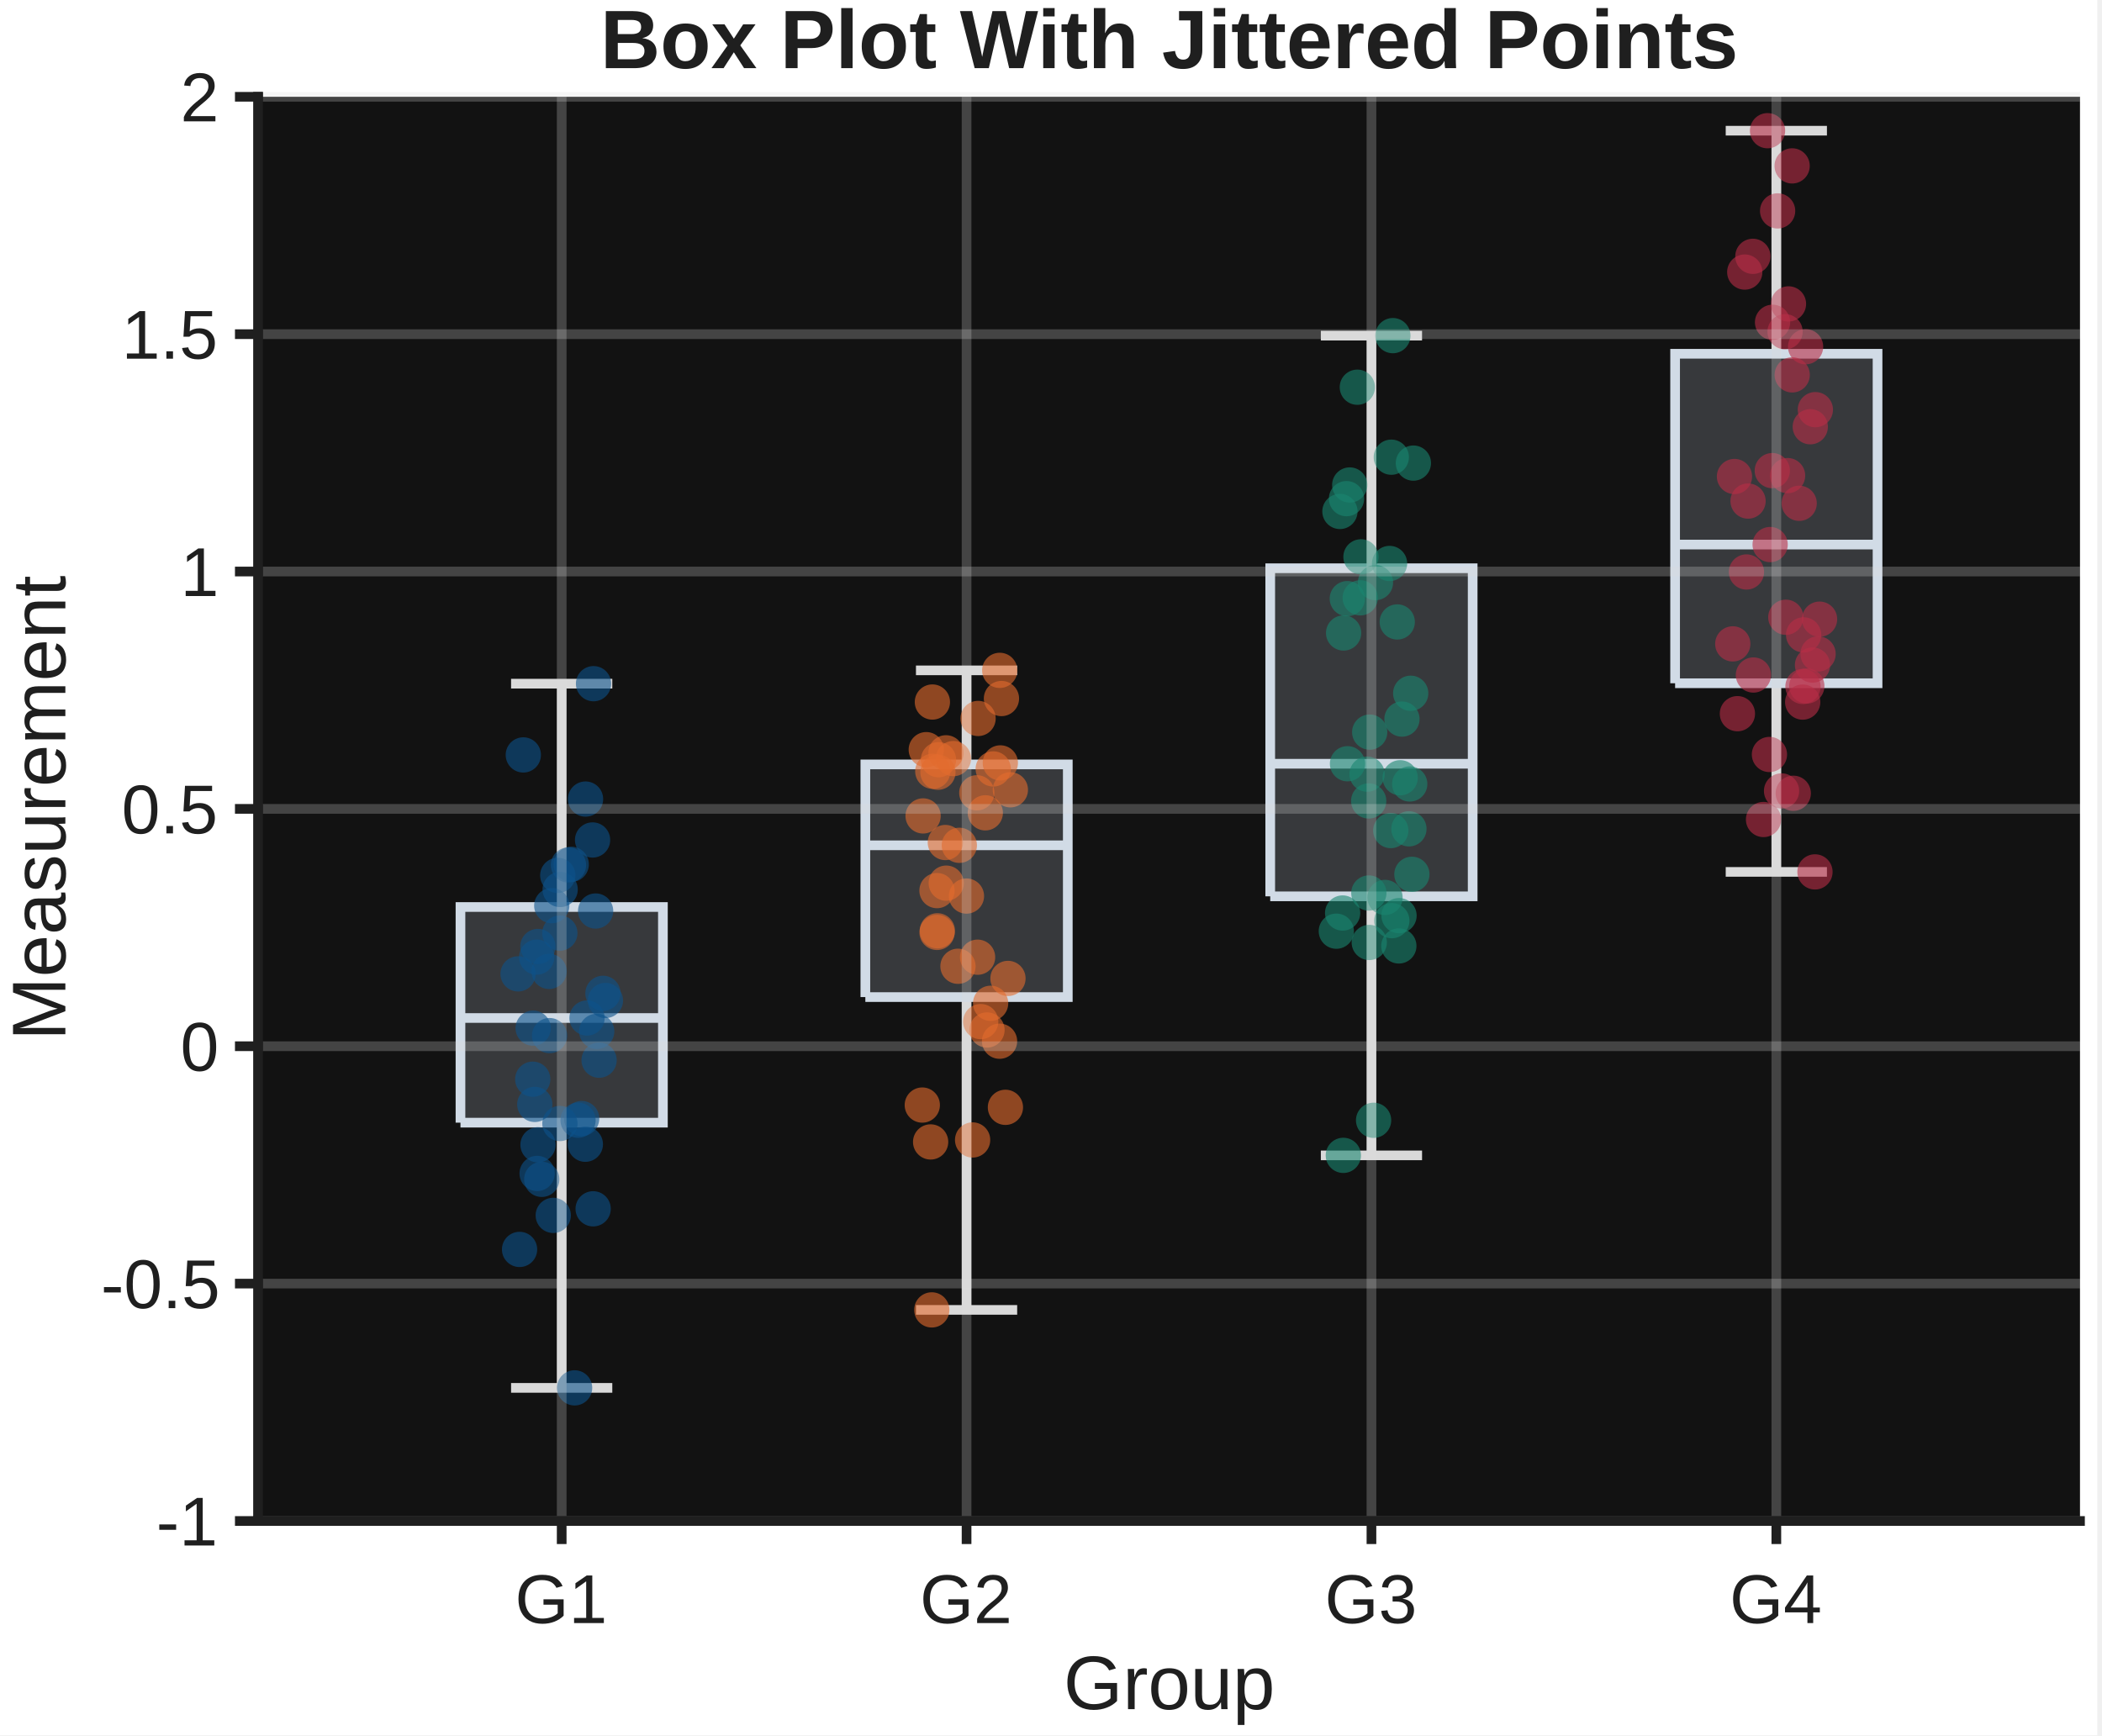
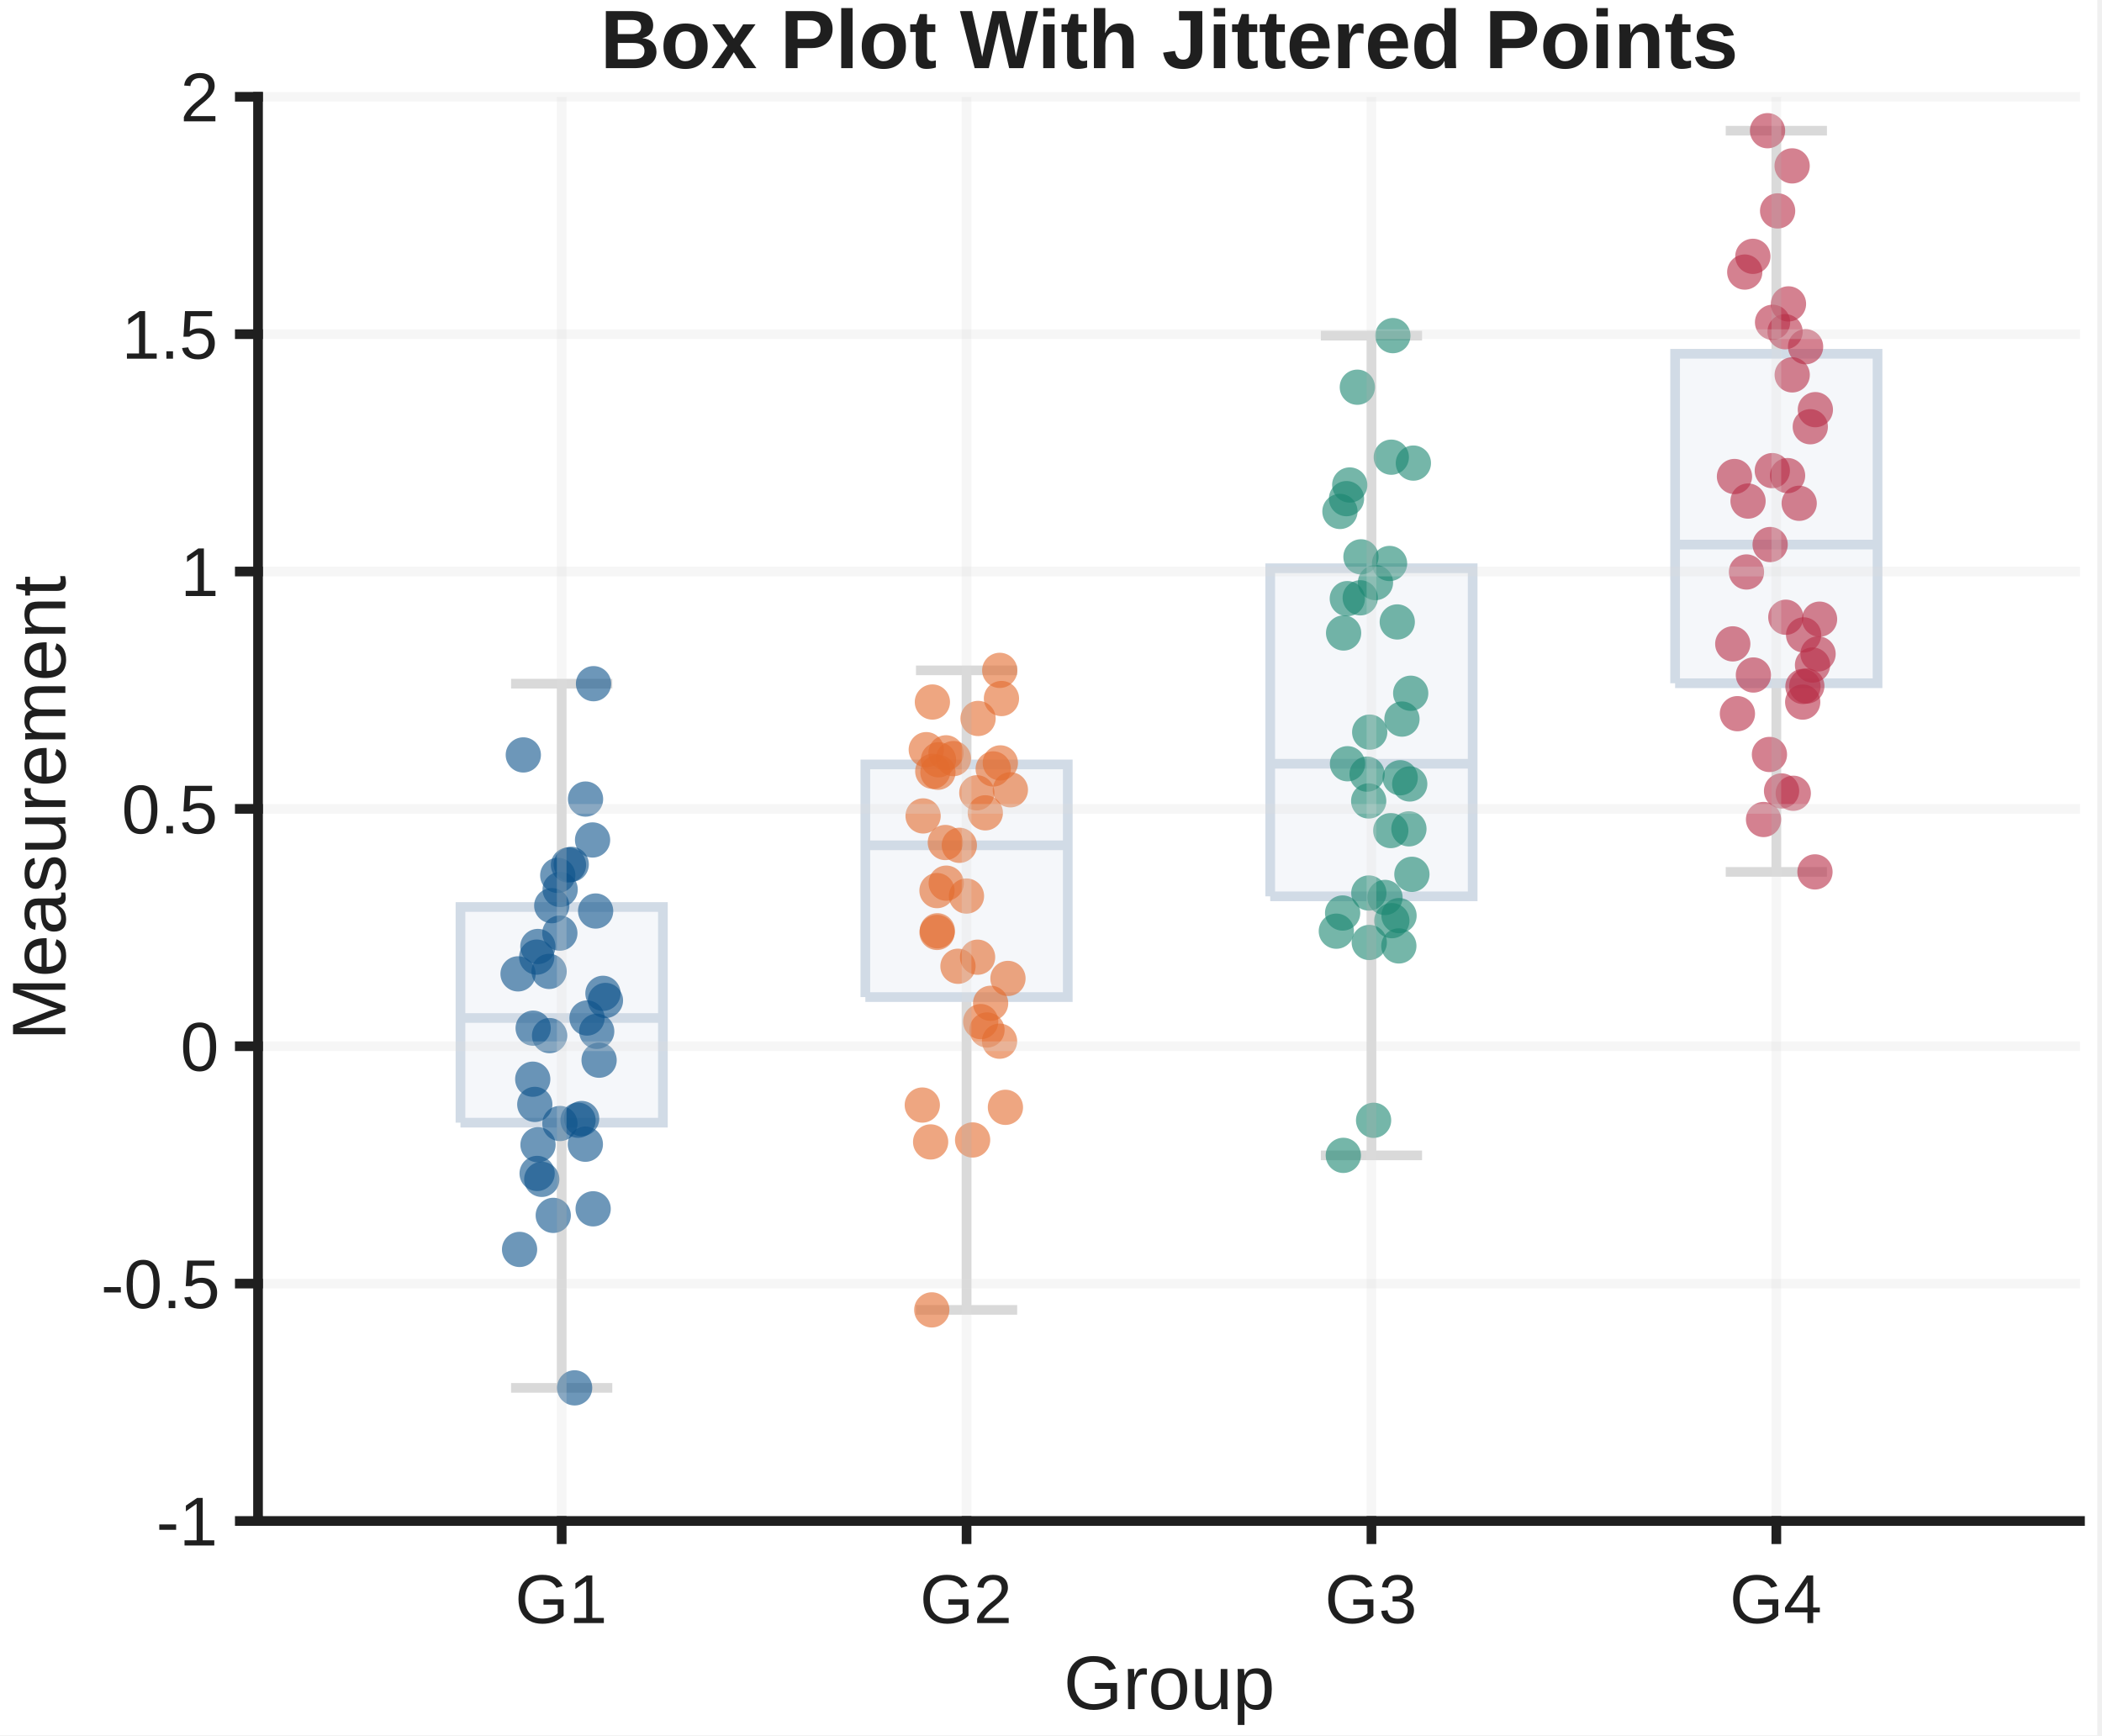
<svg xmlns="http://www.w3.org/2000/svg" width="107.244mm" height="88.547mm" viewBox="0 0 304 251" version="1.2" baseProfile="tiny">
  <defs>
</defs>
  <g fill="none" stroke="black" stroke-width="1" fill-rule="evenodd" stroke-linecap="square" stroke-linejoin="bevel">
    <g fill="#ffffff" fill-opacity="1" stroke="none" transform="matrix(0.5,0,0,0.5,-7.18318,-5)" font-family=".AppleSystemUIFont" font-size="13" font-weight="400" font-style="normal">
      <path vector-effect="none" fill-rule="evenodd" d="M13,9 L621,9 L621,512 L13,512 L13,9" />
    </g>
-     <g fill="#121212" fill-opacity="1" stroke="none" transform="matrix(5e-05,0,0,5e-05,-7.18318,-5)" font-family=".AppleSystemUIFont" font-size="13" font-weight="400" font-style="normal">
+     <g fill="#ffffff" fill-opacity="1" stroke="none" transform="matrix(5e-05,0,0,5e-05,-7.18318,-5)" font-family=".AppleSystemUIFont" font-size="13" font-weight="400" font-style="normal">
      <path vector-effect="none" fill-rule="evenodd" d="M890000,380000 L890000,4.5e+06 L6.16e+06,4.5e+06 L6.16e+06,380000 L890000,380000" />
    </g>
    <g fill="#1f1f1f" fill-opacity="1" stroke="#1f1f1f" stroke-opacity="1" stroke-width="1" stroke-linecap="square" stroke-linejoin="bevel" transform="matrix(0.5,0,0,0.5,86.8168,10)" font-family="Arial" font-size="24" font-weight="700" font-style="normal">
      <text fill="#1f1f1f" fill-opacity="1" stroke="none" xml:space="preserve" x="0" y="-0.281" font-family="Arial" font-size="24" font-weight="700" font-style="normal">Box Plot With Jittered Points</text>
    </g>
    <g fill="#d1dbe6" fill-opacity="0.2" stroke="none" transform="matrix(5e-05,0,0,5e-05,-7.18318,-5)" font-family="Arial" font-size="24" font-weight="700" font-style="normal">
      <path vector-effect="none" fill-rule="evenodd" d="M1.47556e+06,3.34775e+06 L2.06111e+06,3.34775e+06 L2.06111e+06,2.72388e+06 L1.47556e+06,2.72388e+06 L1.47556e+06,3.34775e+06" />
    </g>
    <g fill="#d1dbe6" fill-opacity="0.2" stroke="none" transform="matrix(5e-05,0,0,5e-05,-7.18318,-5)" font-family="Arial" font-size="24" font-weight="700" font-style="normal">
      <path vector-effect="none" fill-rule="evenodd" d="M2.64667e+06,2.98444e+06 L3.23222e+06,2.98444e+06 L3.23222e+06,2.31137e+06 L2.64667e+06,2.31137e+06 L2.64667e+06,2.98444e+06" />
    </g>
    <g fill="#d1dbe6" fill-opacity="0.2" stroke="none" transform="matrix(5e-05,0,0,5e-05,-7.18318,-5)" font-family="Arial" font-size="24" font-weight="700" font-style="normal">
      <path vector-effect="none" fill-rule="evenodd" d="M3.81778e+06,2.69299e+06 L4.40333e+06,2.69299e+06 L4.40333e+06,1.74388e+06 L3.81778e+06,1.74388e+06 L3.81778e+06,2.69299e+06" />
    </g>
    <g fill="#d1dbe6" fill-opacity="0.2" stroke="none" transform="matrix(5e-05,0,0,5e-05,-7.18318,-5)" font-family="Arial" font-size="24" font-weight="700" font-style="normal">
      <path vector-effect="none" fill-rule="evenodd" d="M4.98889e+06,2.07658e+06 L5.57444e+06,2.07658e+06 L5.57444e+06,1.12342e+06 L4.98889e+06,1.12342e+06 L4.98889e+06,2.07658e+06" />
    </g>
    <g fill="#d9d9d9" fill-opacity="1" stroke="#d9d9d9" stroke-opacity="1" stroke-width="2.8" stroke-linecap="butt" stroke-linejoin="round" transform="matrix(0.5,0,0,0.5,-7.18318,-5)" font-family="Arial" font-size="24" font-weight="700" font-style="normal">
      <polyline fill="none" vector-effect="none" points="176.833,411.495 176.833,334.775 " />
      <polyline fill="none" vector-effect="none" points="176.833,272.388 176.833,207.783 " />
      <polyline fill="none" vector-effect="none" points="162.194,411.495 191.472,411.495 " />
      <polyline fill="none" vector-effect="none" points="162.194,207.783 191.472,207.783 " />
      <polyline fill="none" vector-effect="none" points="293.944,388.939 293.944,298.444 " />
      <polyline fill="none" vector-effect="none" points="293.944,231.137 293.944,203.928 " />
      <polyline fill="none" vector-effect="none" points="279.306,388.939 308.583,388.939 " />
      <polyline fill="none" vector-effect="none" points="279.306,203.928 308.583,203.928 " />
      <polyline fill="none" vector-effect="none" points="411.056,344.236 411.056,269.299 " />
      <polyline fill="none" vector-effect="none" points="411.056,174.388 411.056,107.095 " />
      <polyline fill="none" vector-effect="none" points="396.417,344.236 425.694,344.236 " />
      <polyline fill="none" vector-effect="none" points="396.417,107.095 425.694,107.095 " />
      <polyline fill="none" vector-effect="none" points="528.167,262.232 528.167,207.658 " />
      <polyline fill="none" vector-effect="none" points="528.167,112.342 528.167,47.811 " />
      <polyline fill="none" vector-effect="none" points="513.528,262.232 542.806,262.232 " />
      <polyline fill="none" vector-effect="none" points="513.528,47.811 542.806,47.811 " />
    </g>
    <g fill="#d1dbe6" fill-opacity="1" stroke="#d1dbe6" stroke-opacity="1" stroke-width="2.8" stroke-linecap="butt" stroke-linejoin="round" transform="matrix(0.5,0,0,0.5,-7.18318,-5)" font-family="Arial" font-size="24" font-weight="700" font-style="normal">
      <polyline fill="none" vector-effect="none" points="147.556,304.499 206.111,304.499 " />
      <polyline fill="none" vector-effect="none" points="264.667,254.541 323.222,254.541 " />
      <polyline fill="none" vector-effect="none" points="381.778,230.944 440.333,230.944 " />
      <polyline fill="none" vector-effect="none" points="498.889,167.533 557.444,167.533 " />
    </g>
    <g fill="none" stroke="#d1dbe6" stroke-opacity="1" stroke-width="2.8" stroke-linecap="butt" stroke-linejoin="miter" stroke-miterlimit="2" transform="matrix(0.5,0,0,0.5,-7.18318,-5)" font-family="Arial" font-size="24" font-weight="700" font-style="normal">
      <path vector-effect="none" fill-rule="evenodd" d="M147.556,334.775 L206.111,334.775 L206.111,272.388 L147.556,272.388 L147.556,334.775" />
      <path vector-effect="none" fill-rule="evenodd" d="M264.667,298.444 L323.222,298.444 L323.222,231.137 L264.667,231.137 L264.667,298.444" />
      <path vector-effect="none" fill-rule="evenodd" d="M381.778,269.299 L440.333,269.299 L440.333,174.388 L381.778,174.388 L381.778,269.299" />
      <path vector-effect="none" fill-rule="evenodd" d="M498.889,207.658 L557.444,207.658 L557.444,112.342 L498.889,112.342 L498.889,207.658" />
    </g>
    <g fill="#0d528a" fill-opacity="0.6" stroke="none" transform="matrix(0.5,0,0,0.5,-7.18318,-5)" font-family="Arial" font-size="24" font-weight="700" font-style="normal">
      <circle cx="184.16" cy="304.499" r="5.099" />
      <circle cx="188.77" cy="297.359" r="5.099" />
      <circle cx="175.698" cy="263.24" r="5.099" />
      <circle cx="183.731" cy="241.162" r="5.099" />
      <circle cx="186.65" cy="273.549" r="5.099" />
      <circle cx="183.678" cy="341.013" r="5.099" />
      <circle cx="178.797" cy="260.232" r="5.099" />
      <circle cx="173.961" cy="272.001" r="5.099" />
      <circle cx="185.933" cy="359.698" r="5.099" />
      <circle cx="189.492" cy="299.427" r="5.099" />
      <circle cx="173.33" cy="309.593" r="5.099" />
      <circle cx="164.651" cy="371.447" r="5.099" />
      <circle cx="176.302" cy="279.942" r="5.099" />
      <circle cx="168.46" cy="322.2" r="5.099" />
      <circle cx="165.733" cy="228.392" r="5.099" />
      <circle cx="174.395" cy="361.596" r="5.099" />
      <circle cx="182.607" cy="333.583" r="5.099" />
      <circle cx="169.985" cy="341.168" r="5.099" />
      <circle cx="171.07" cy="351.176" r="5.099" />
      <circle cx="169.945" cy="283.806" r="5.099" />
      <circle cx="176.389" cy="267.321" r="5.099" />
      <circle cx="181.566" cy="334.061" r="5.099" />
      <circle cx="179.598" cy="260.042" r="5.099" />
      <circle cx="180.571" cy="411.495" r="5.099" />
      <circle cx="169.053" cy="329.495" r="5.099" />
      <circle cx="186.963" cy="308.365" r="5.099" />
      <circle cx="169.727" cy="349.466" r="5.099" />
      <circle cx="168.582" cy="307.436" r="5.099" />
      <circle cx="169.608" cy="286.886" r="5.099" />
      <circle cx="164.214" cy="291.73" r="5.099" />
      <circle cx="187.655" cy="316.702" r="5.099" />
      <circle cx="185.766" cy="252.995" r="5.099" />
      <circle cx="186.043" cy="207.783" r="5.099" />
      <circle cx="176.322" cy="335.014" r="5.099" />
      <circle cx="173.19" cy="291.022" r="5.099" />
    </g>
    <g fill="#e36b2e" fill-opacity="0.6" stroke="none" transform="matrix(0.5,0,0,0.5,-7.18318,-5)" font-family="Arial" font-size="24" font-weight="700" font-style="normal">
      <circle cx="297.13" cy="286.908" r="5.099" />
      <circle cx="297.273" cy="217.845" r="5.099" />
      <circle cx="303.486" cy="311.208" r="5.099" />
      <circle cx="299.852" cy="307.968" r="5.099" />
      <circle cx="283.879" cy="388.939" r="5.099" />
      <circle cx="287.996" cy="227.785" r="5.099" />
      <circle cx="295.691" cy="339.778" r="5.099" />
      <circle cx="285.66" cy="233.401" r="5.099" />
      <circle cx="284.172" cy="233.129" r="5.099" />
      <circle cx="301.652" cy="232.443" r="5.099" />
      <circle cx="293.915" cy="269.222" r="5.099" />
      <circle cx="284.058" cy="213.087" r="5.099" />
      <circle cx="299.365" cy="245.143" r="5.099" />
      <circle cx="285.499" cy="279.265" r="5.099" />
      <circle cx="281.137" cy="329.683" r="5.099" />
      <circle cx="285.401" cy="279.742" r="5.099" />
      <circle cx="287.804" cy="253.733" r="5.099" />
      <circle cx="291.458" cy="289.532" r="5.099" />
      <circle cx="283.549" cy="340.349" r="5.099" />
      <circle cx="285.818" cy="229.786" r="5.099" />
      <circle cx="306.616" cy="238.481" r="5.099" />
      <circle cx="288.064" cy="265.487" r="5.099" />
      <circle cx="290.145" cy="229.454" r="5.099" />
      <circle cx="300.901" cy="300.241" r="5.099" />
      <circle cx="296.906" cy="239.348" r="5.099" />
      <circle cx="281.371" cy="246.038" r="5.099" />
      <circle cx="305.184" cy="330.339" r="5.099" />
      <circle cx="304.034" cy="212.079" r="5.099" />
      <circle cx="282.288" cy="226.87" r="5.099" />
      <circle cx="303.712" cy="230.702" r="5.099" />
      <circle cx="305.919" cy="293.051" r="5.099" />
      <circle cx="303.54" cy="203.928" r="5.099" />
      <circle cx="291.851" cy="254.541" r="5.099" />
      <circle cx="298.037" cy="305.538" r="5.099" />
      <circle cx="285.389" cy="267.642" r="5.099" />
    </g>
    <g fill="#1a8570" fill-opacity="0.6" stroke="none" transform="matrix(0.5,0,0,0.5,-7.18318,-5)" font-family="Arial" font-size="24" font-weight="700" font-style="normal">
      <circle cx="404.129" cy="230.944" r="5.099" />
      <circle cx="410.257" cy="241.71" r="5.099" />
      <circle cx="406.973" cy="122.015" r="5.099" />
      <circle cx="422.755" cy="262.931" r="5.099" />
      <circle cx="416.952" cy="276.335" r="5.099" />
      <circle cx="404.071" cy="183.179" r="5.099" />
      <circle cx="410.424" cy="282.645" r="5.099" />
      <circle cx="410.3" cy="268.338" r="5.099" />
      <circle cx="418.98" cy="283.649" r="5.099" />
      <circle cx="400.897" cy="279.382" r="5.099" />
      <circle cx="423.183" cy="143.969" r="5.099" />
      <circle cx="416.294" cy="173.006" r="5.099" />
      <circle cx="410.55" cy="221.794" r="5.099" />
      <circle cx="414.974" cy="269.619" r="5.099" />
      <circle cx="419.367" cy="234.999" r="5.099" />
      <circle cx="408.024" cy="171.091" r="5.099" />
      <circle cx="404.777" cy="150.303" r="5.099" />
      <circle cx="417.25" cy="107.095" r="5.099" />
      <circle cx="407.813" cy="182.946" r="5.099" />
      <circle cx="416.798" cy="142.26" r="5.099" />
      <circle cx="422.13" cy="236.796" r="5.099" />
      <circle cx="403.841" cy="154.254" r="5.099" />
      <circle cx="412.219" cy="178.533" r="5.099" />
      <circle cx="411.674" cy="334.09" r="5.099" />
      <circle cx="421.895" cy="249.773" r="5.099" />
      <circle cx="419.881" cy="218.024" r="5.099" />
      <circle cx="402.716" cy="274.125" r="5.099" />
      <circle cx="402.92" cy="344.235" r="5.099" />
      <circle cx="419.035" cy="274.883" r="5.099" />
      <circle cx="416.646" cy="250.272" r="5.099" />
      <circle cx="418.52" cy="189.923" r="5.099" />
      <circle cx="409.79" cy="233.944" r="5.099" />
      <circle cx="401.94" cy="157.956" r="5.099" />
      <circle cx="422.409" cy="210.551" r="5.099" />
      <circle cx="402.999" cy="193.115" r="5.099" />
    </g>
    <g fill="#b82e47" fill-opacity="0.6" stroke="none" transform="matrix(0.5,0,0,0.5,-7.18318,-5)" font-family="Arial" font-size="24" font-weight="700" font-style="normal">
      <circle cx="525.624" cy="47.811" r="5.099" />
      <circle cx="540.672" cy="189.12" r="5.099" />
      <circle cx="527.001" cy="146.148" r="5.099" />
      <circle cx="539.345" cy="262.232" r="5.099" />
      <circle cx="539.457" cy="128.51" r="5.099" />
      <circle cx="516.058" cy="147.852" r="5.099" />
      <circle cx="535.793" cy="213.107" r="5.099" />
      <circle cx="515.566" cy="196.266" r="5.099" />
      <circle cx="536.63" cy="110.306" r="5.099" />
      <circle cx="528.539" cy="71.012" r="5.099" />
      <circle cx="531.68" cy="97.915" r="5.099" />
      <circle cx="530.914" cy="188.562" r="5.099" />
      <circle cx="532.738" cy="57.99" r="5.099" />
      <circle cx="540.242" cy="199.171" r="5.099" />
      <circle cx="526.376" cy="167.533" r="5.099" />
      <circle cx="536.987" cy="208.453" r="5.099" />
      <circle cx="537.987" cy="133.452" r="5.099" />
      <circle cx="521.382" cy="84.155" r="5.099" />
      <circle cx="527.074" cy="103.237" r="5.099" />
      <circle cx="526.175" cy="228.264" r="5.099" />
      <circle cx="530.696" cy="105.957" r="5.099" />
      <circle cx="534.778" cy="155.596" r="5.099" />
      <circle cx="533.066" cy="239.484" r="5.099" />
      <circle cx="516.91" cy="216.462" r="5.099" />
      <circle cx="535.869" cy="208.587" r="5.099" />
      <circle cx="532.759" cy="118.449" r="5.099" />
      <circle cx="519.034" cy="88.705" r="5.099" />
      <circle cx="519.528" cy="175.467" r="5.099" />
      <circle cx="529.677" cy="238.81" r="5.099" />
      <circle cx="531.421" cy="147.591" r="5.099" />
      <circle cx="536.058" cy="193.668" r="5.099" />
      <circle cx="521.536" cy="205.274" r="5.099" />
      <circle cx="519.986" cy="154.953" r="5.099" />
      <circle cx="538.633" cy="202.393" r="5.099" />
      <circle cx="524.464" cy="247.073" r="5.099" />
    </g>
    <g fill="#dbdbdb" fill-opacity="0.251" stroke="#dbdbdb" stroke-opacity="0.251" stroke-width="2.8" stroke-linecap="butt" stroke-linejoin="round" transform="matrix(0.5,0,0,0.5,-7.18318,-5)" font-family="Arial" font-size="24" font-weight="700" font-style="normal">
      <polyline fill="none" vector-effect="none" points="176.833,38 176.833,450 " />
      <polyline fill="none" vector-effect="none" points="293.944,38 293.944,450 " />
      <polyline fill="none" vector-effect="none" points="411.056,38 411.056,450 " />
      <polyline fill="none" vector-effect="none" points="528.167,38 528.167,450 " />
      <polyline fill="none" vector-effect="none" points="89,450 616,450 " />
      <polyline fill="none" vector-effect="none" points="89,381.333 616,381.333 " />
      <polyline fill="none" vector-effect="none" points="89,312.667 616,312.667 " />
      <polyline fill="none" vector-effect="none" points="89,244 616,244 " />
      <polyline fill="none" vector-effect="none" points="89,175.333 616,175.333 " />
      <polyline fill="none" vector-effect="none" points="89,106.667 616,106.667 " />
      <polyline fill="none" vector-effect="none" points="89,38 616,38 " />
    </g>
    <g fill="#1f1f1f" fill-opacity="1" stroke="#1f1f1f" stroke-opacity="1" stroke-width="2.8" stroke-linecap="square" stroke-linejoin="round" transform="matrix(0.5,0,0,0.5,-7.18318,-5)" font-family="Arial" font-size="24" font-weight="700" font-style="normal">
      <polyline fill="none" vector-effect="none" points="89,450 616,450 " />
      <polyline fill="none" vector-effect="none" points="176.833,450 176.833,455.27 " />
      <polyline fill="none" vector-effect="none" points="293.944,450 293.944,455.27 " />
      <polyline fill="none" vector-effect="none" points="411.056,450 411.056,455.27 " />
      <polyline fill="none" vector-effect="none" points="528.167,450 528.167,455.27 " />
    </g>
    <g fill="#1f1f1f" fill-opacity="1" stroke="#1f1f1f" stroke-opacity="1" stroke-width="1" stroke-linecap="square" stroke-linejoin="bevel" transform="matrix(0.5,0,0,0.5,74.4835,234.726)" font-family="Arial" font-size="20" font-weight="400" font-style="normal">
      <text fill="#1f1f1f" fill-opacity="1" stroke="none" xml:space="preserve" x="0" y="0.094" font-family="Arial" font-size="20" font-weight="400" font-style="normal">G1</text>
    </g>
    <g fill="#1f1f1f" fill-opacity="1" stroke="#1f1f1f" stroke-opacity="1" stroke-width="1" stroke-linecap="square" stroke-linejoin="bevel" transform="matrix(0.5,0,0,0.5,133.039,234.726)" font-family="Arial" font-size="20" font-weight="400" font-style="normal">
      <text fill="#1f1f1f" fill-opacity="1" stroke="none" xml:space="preserve" x="0" y="0.094" font-family="Arial" font-size="20" font-weight="400" font-style="normal">G2</text>
    </g>
    <g fill="#1f1f1f" fill-opacity="1" stroke="#1f1f1f" stroke-opacity="1" stroke-width="1" stroke-linecap="square" stroke-linejoin="bevel" transform="matrix(0.5,0,0,0.5,191.595,234.726)" font-family="Arial" font-size="20" font-weight="400" font-style="normal">
      <text fill="#1f1f1f" fill-opacity="1" stroke="none" xml:space="preserve" x="0" y="0.094" font-family="Arial" font-size="20" font-weight="400" font-style="normal">G3</text>
    </g>
    <g fill="#1f1f1f" fill-opacity="1" stroke="#1f1f1f" stroke-opacity="1" stroke-width="1" stroke-linecap="square" stroke-linejoin="bevel" transform="matrix(0.5,0,0,0.5,250.15,234.726)" font-family="Arial" font-size="20" font-weight="400" font-style="normal">
      <text fill="#1f1f1f" fill-opacity="1" stroke="none" xml:space="preserve" x="0" y="0.094" font-family="Arial" font-size="20" font-weight="400" font-style="normal">G4</text>
    </g>
    <g fill="#1f1f1f" fill-opacity="1" stroke="#1f1f1f" stroke-opacity="1" stroke-width="1" stroke-linecap="square" stroke-linejoin="bevel" transform="matrix(0.5,0,0,0.5,153.817,247.271)" font-family="Arial" font-size="22" font-weight="400" font-style="normal">
      <text fill="#1f1f1f" fill-opacity="1" stroke="none" xml:space="preserve" x="0" y="-0.094" font-family="Arial" font-size="22" font-weight="400" font-style="normal">Group</text>
    </g>
    <g fill="#1f1f1f" fill-opacity="1" stroke="#1f1f1f" stroke-opacity="1" stroke-width="1" stroke-linecap="square" stroke-linejoin="bevel" transform="matrix(0,-0.5,0.5,0,9.5,150.5)" font-family="Arial" font-size="22" font-weight="400" font-style="normal">
      <text fill="#1f1f1f" fill-opacity="1" stroke="none" xml:space="preserve" x="0" y="-0.094" font-family="Arial" font-size="22" font-weight="400" font-style="normal">Measurement</text>
    </g>
    <g fill="#1f1f1f" fill-opacity="1" stroke="#1f1f1f" stroke-opacity="1" stroke-width="2.8" stroke-linecap="square" stroke-linejoin="round" transform="matrix(0.5,0,0,0.5,-7.18318,-5)" font-family="Arial" font-size="22" font-weight="400" font-style="normal">
      <polyline fill="none" vector-effect="none" points="89,450 89,38 " />
      <polyline fill="none" vector-effect="none" points="83.73,450 89,450 " />
      <polyline fill="none" vector-effect="none" points="83.73,381.333 89,381.333 " />
      <polyline fill="none" vector-effect="none" points="83.73,312.667 89,312.667 " />
      <polyline fill="none" vector-effect="none" points="83.73,244 89,244 " />
      <polyline fill="none" vector-effect="none" points="83.73,175.333 89,175.333 " />
      <polyline fill="none" vector-effect="none" points="83.73,106.667 89,106.667 " />
      <polyline fill="none" vector-effect="none" points="83.73,38 89,38 " />
    </g>
    <g fill="#1f1f1f" fill-opacity="1" stroke="#1f1f1f" stroke-opacity="1" stroke-width="1" stroke-linecap="square" stroke-linejoin="bevel" transform="matrix(0.5,0,0,0.5,22.5909,223.5)" font-family="Arial" font-size="20" font-weight="400" font-style="normal">
      <text fill="#1f1f1f" fill-opacity="1" stroke="none" xml:space="preserve" x="0" y="0.094" font-family="Arial" font-size="20" font-weight="400" font-style="normal">-1</text>
    </g>
    <g fill="#1f1f1f" fill-opacity="1" stroke="#1f1f1f" stroke-opacity="1" stroke-width="1" stroke-linecap="square" stroke-linejoin="bevel" transform="matrix(0.5,0,0,0.5,14.5909,189.167)" font-family="Arial" font-size="20" font-weight="400" font-style="normal">
      <text fill="#1f1f1f" fill-opacity="1" stroke="none" xml:space="preserve" x="0" y="0.094" font-family="Arial" font-size="20" font-weight="400" font-style="normal">-0.5</text>
    </g>
    <g fill="#1f1f1f" fill-opacity="1" stroke="#1f1f1f" stroke-opacity="1" stroke-width="1" stroke-linecap="square" stroke-linejoin="bevel" transform="matrix(0.5,0,0,0.5,26.0909,154.833)" font-family="Arial" font-size="20" font-weight="400" font-style="normal">
      <text fill="#1f1f1f" fill-opacity="1" stroke="none" xml:space="preserve" x="0" y="0.094" font-family="Arial" font-size="20" font-weight="400" font-style="normal">0</text>
    </g>
    <g fill="#1f1f1f" fill-opacity="1" stroke="#1f1f1f" stroke-opacity="1" stroke-width="1" stroke-linecap="square" stroke-linejoin="bevel" transform="matrix(0.5,0,0,0.5,17.5909,120.5)" font-family="Arial" font-size="20" font-weight="400" font-style="normal">
      <text fill="#1f1f1f" fill-opacity="1" stroke="none" xml:space="preserve" x="0" y="0.094" font-family="Arial" font-size="20" font-weight="400" font-style="normal">0.5</text>
    </g>
    <g fill="#1f1f1f" fill-opacity="1" stroke="#1f1f1f" stroke-opacity="1" stroke-width="1" stroke-linecap="square" stroke-linejoin="bevel" transform="matrix(0.5,0,0,0.5,26.0909,86.1667)" font-family="Arial" font-size="20" font-weight="400" font-style="normal">
      <text fill="#1f1f1f" fill-opacity="1" stroke="none" xml:space="preserve" x="0" y="0.094" font-family="Arial" font-size="20" font-weight="400" font-style="normal">1</text>
    </g>
    <g fill="#1f1f1f" fill-opacity="1" stroke="#1f1f1f" stroke-opacity="1" stroke-width="1" stroke-linecap="square" stroke-linejoin="bevel" transform="matrix(0.5,0,0,0.5,17.5909,51.8333)" font-family="Arial" font-size="20" font-weight="400" font-style="normal">
      <text fill="#1f1f1f" fill-opacity="1" stroke="none" xml:space="preserve" x="0" y="0.094" font-family="Arial" font-size="20" font-weight="400" font-style="normal">1.5</text>
    </g>
    <g fill="#1f1f1f" fill-opacity="1" stroke="#1f1f1f" stroke-opacity="1" stroke-width="1" stroke-linecap="square" stroke-linejoin="bevel" transform="matrix(0.5,0,0,0.5,26.0909,17.5)" font-family="Arial" font-size="20" font-weight="400" font-style="normal">
      <text fill="#1f1f1f" fill-opacity="1" stroke="none" xml:space="preserve" x="0" y="0.094" font-family="Arial" font-size="20" font-weight="400" font-style="normal">2</text>
    </g>
  </g>
</svg>
